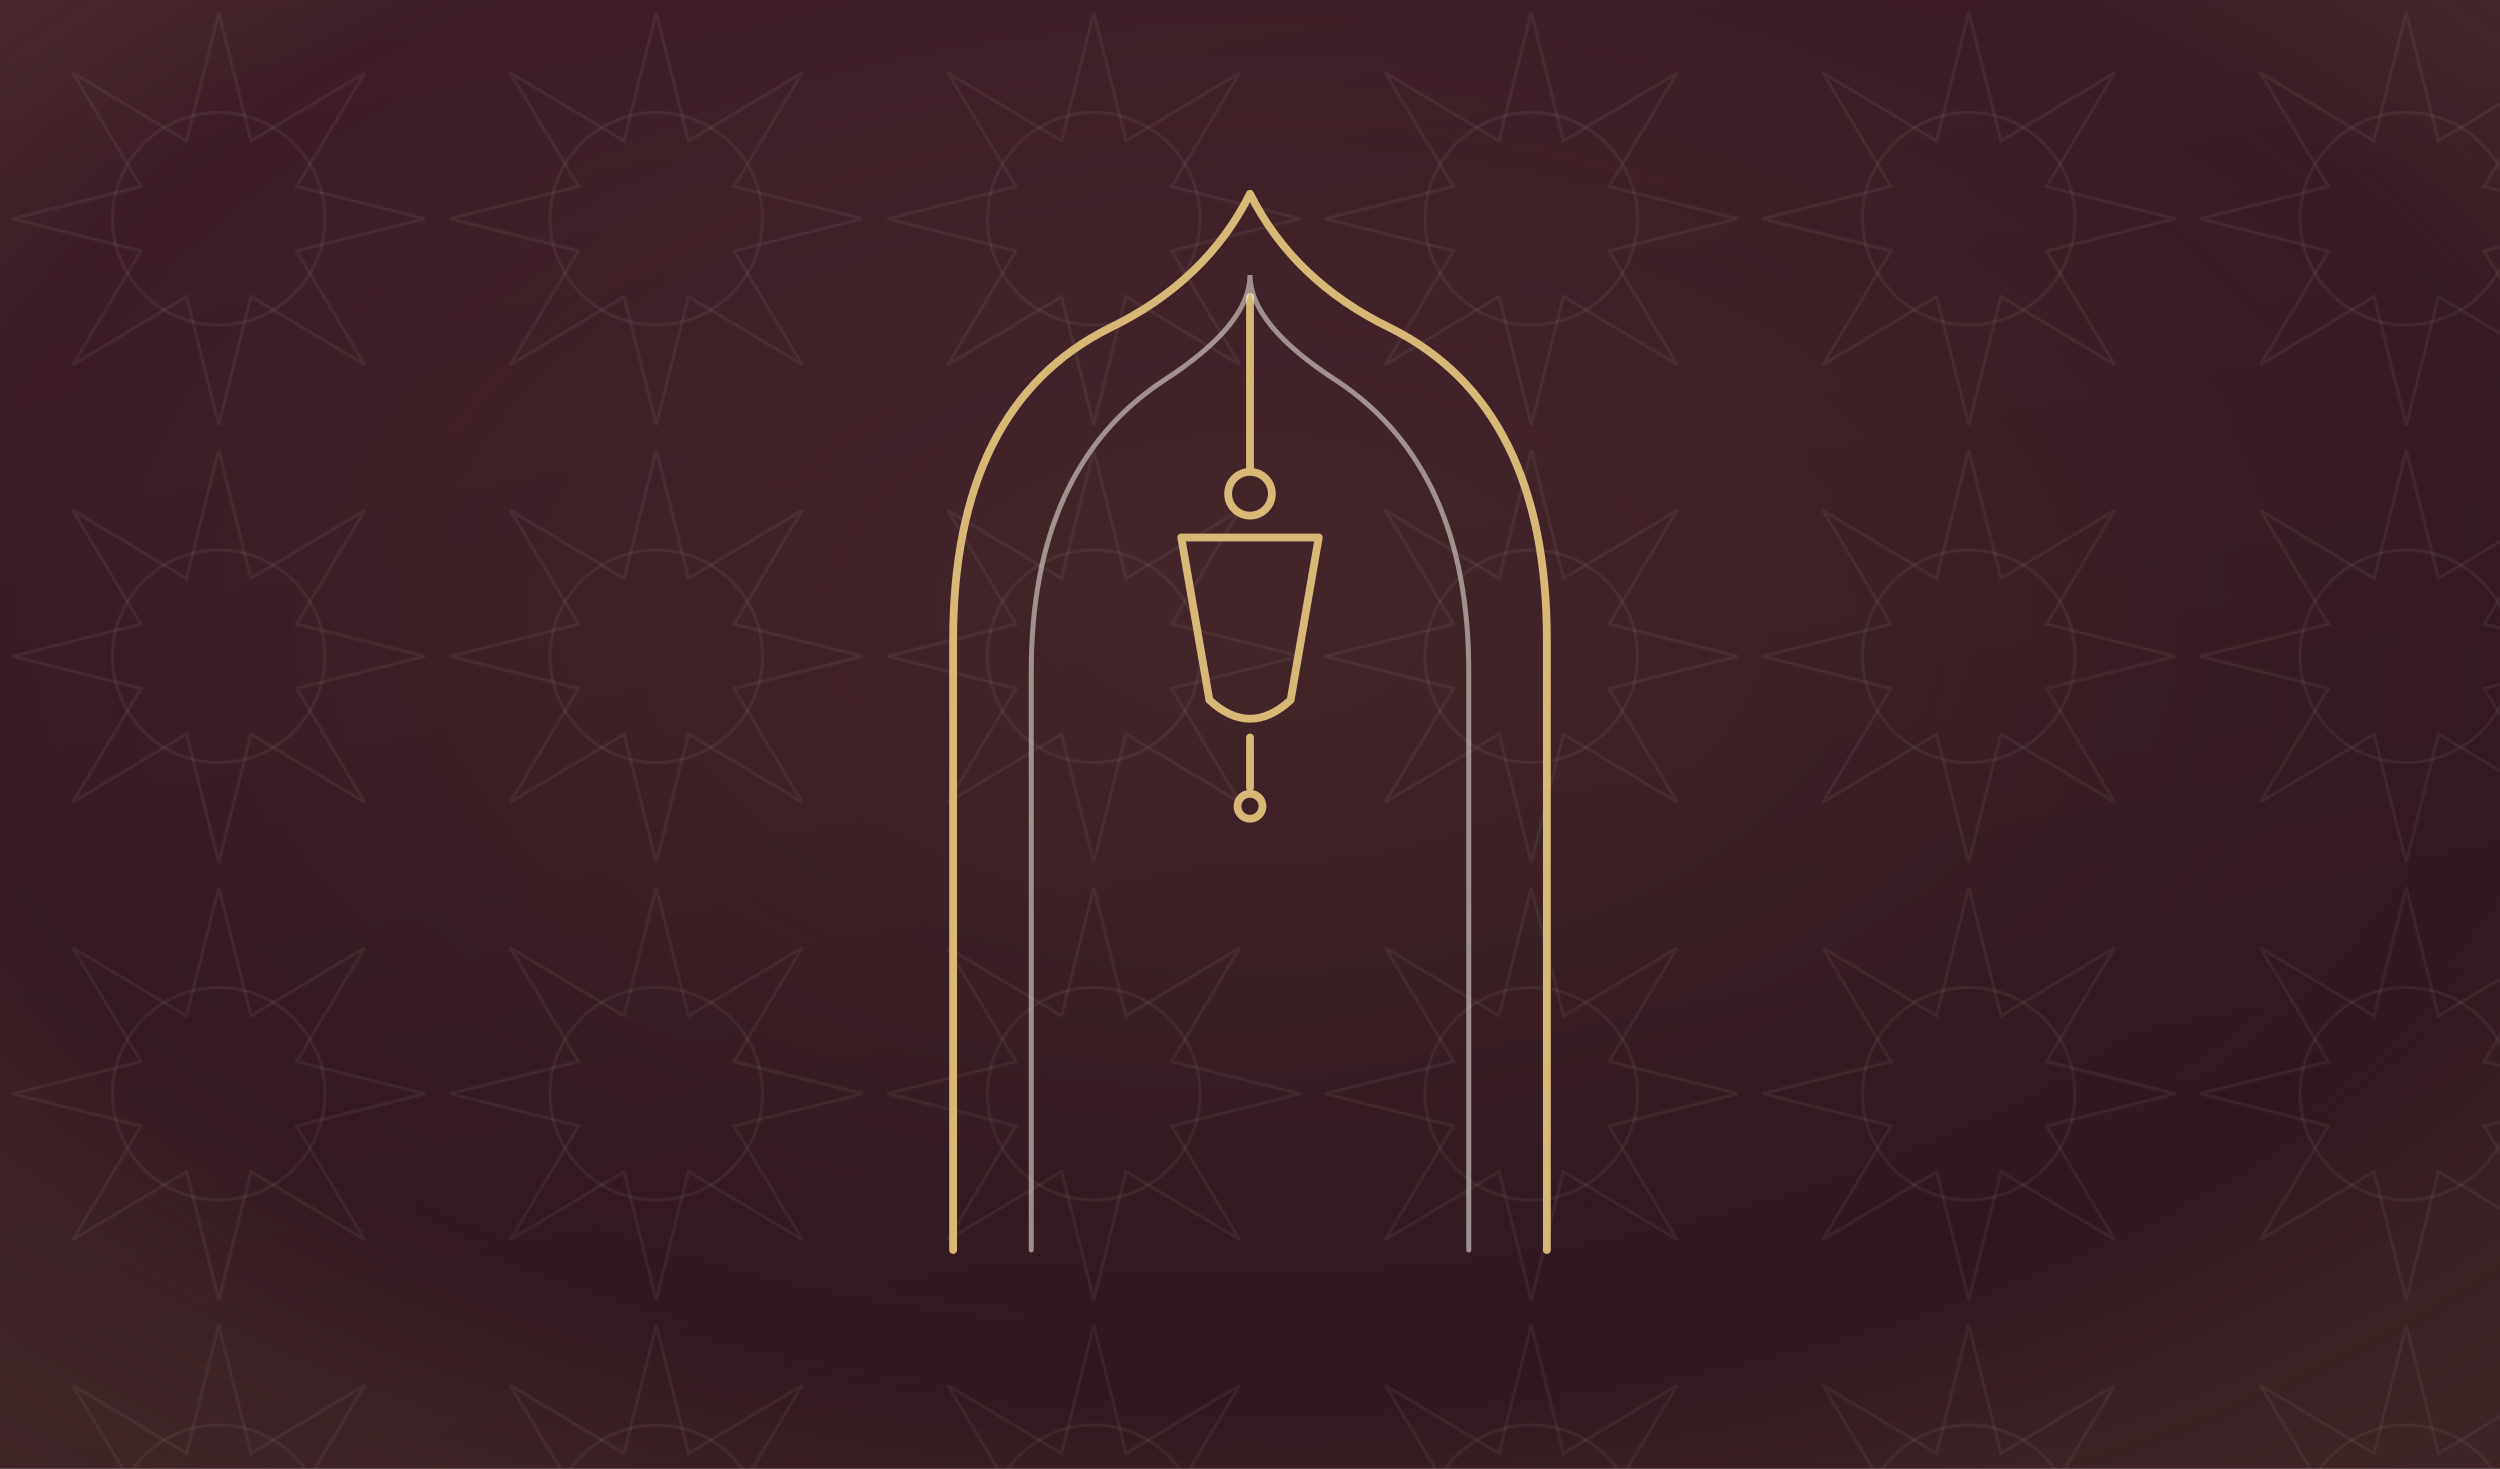
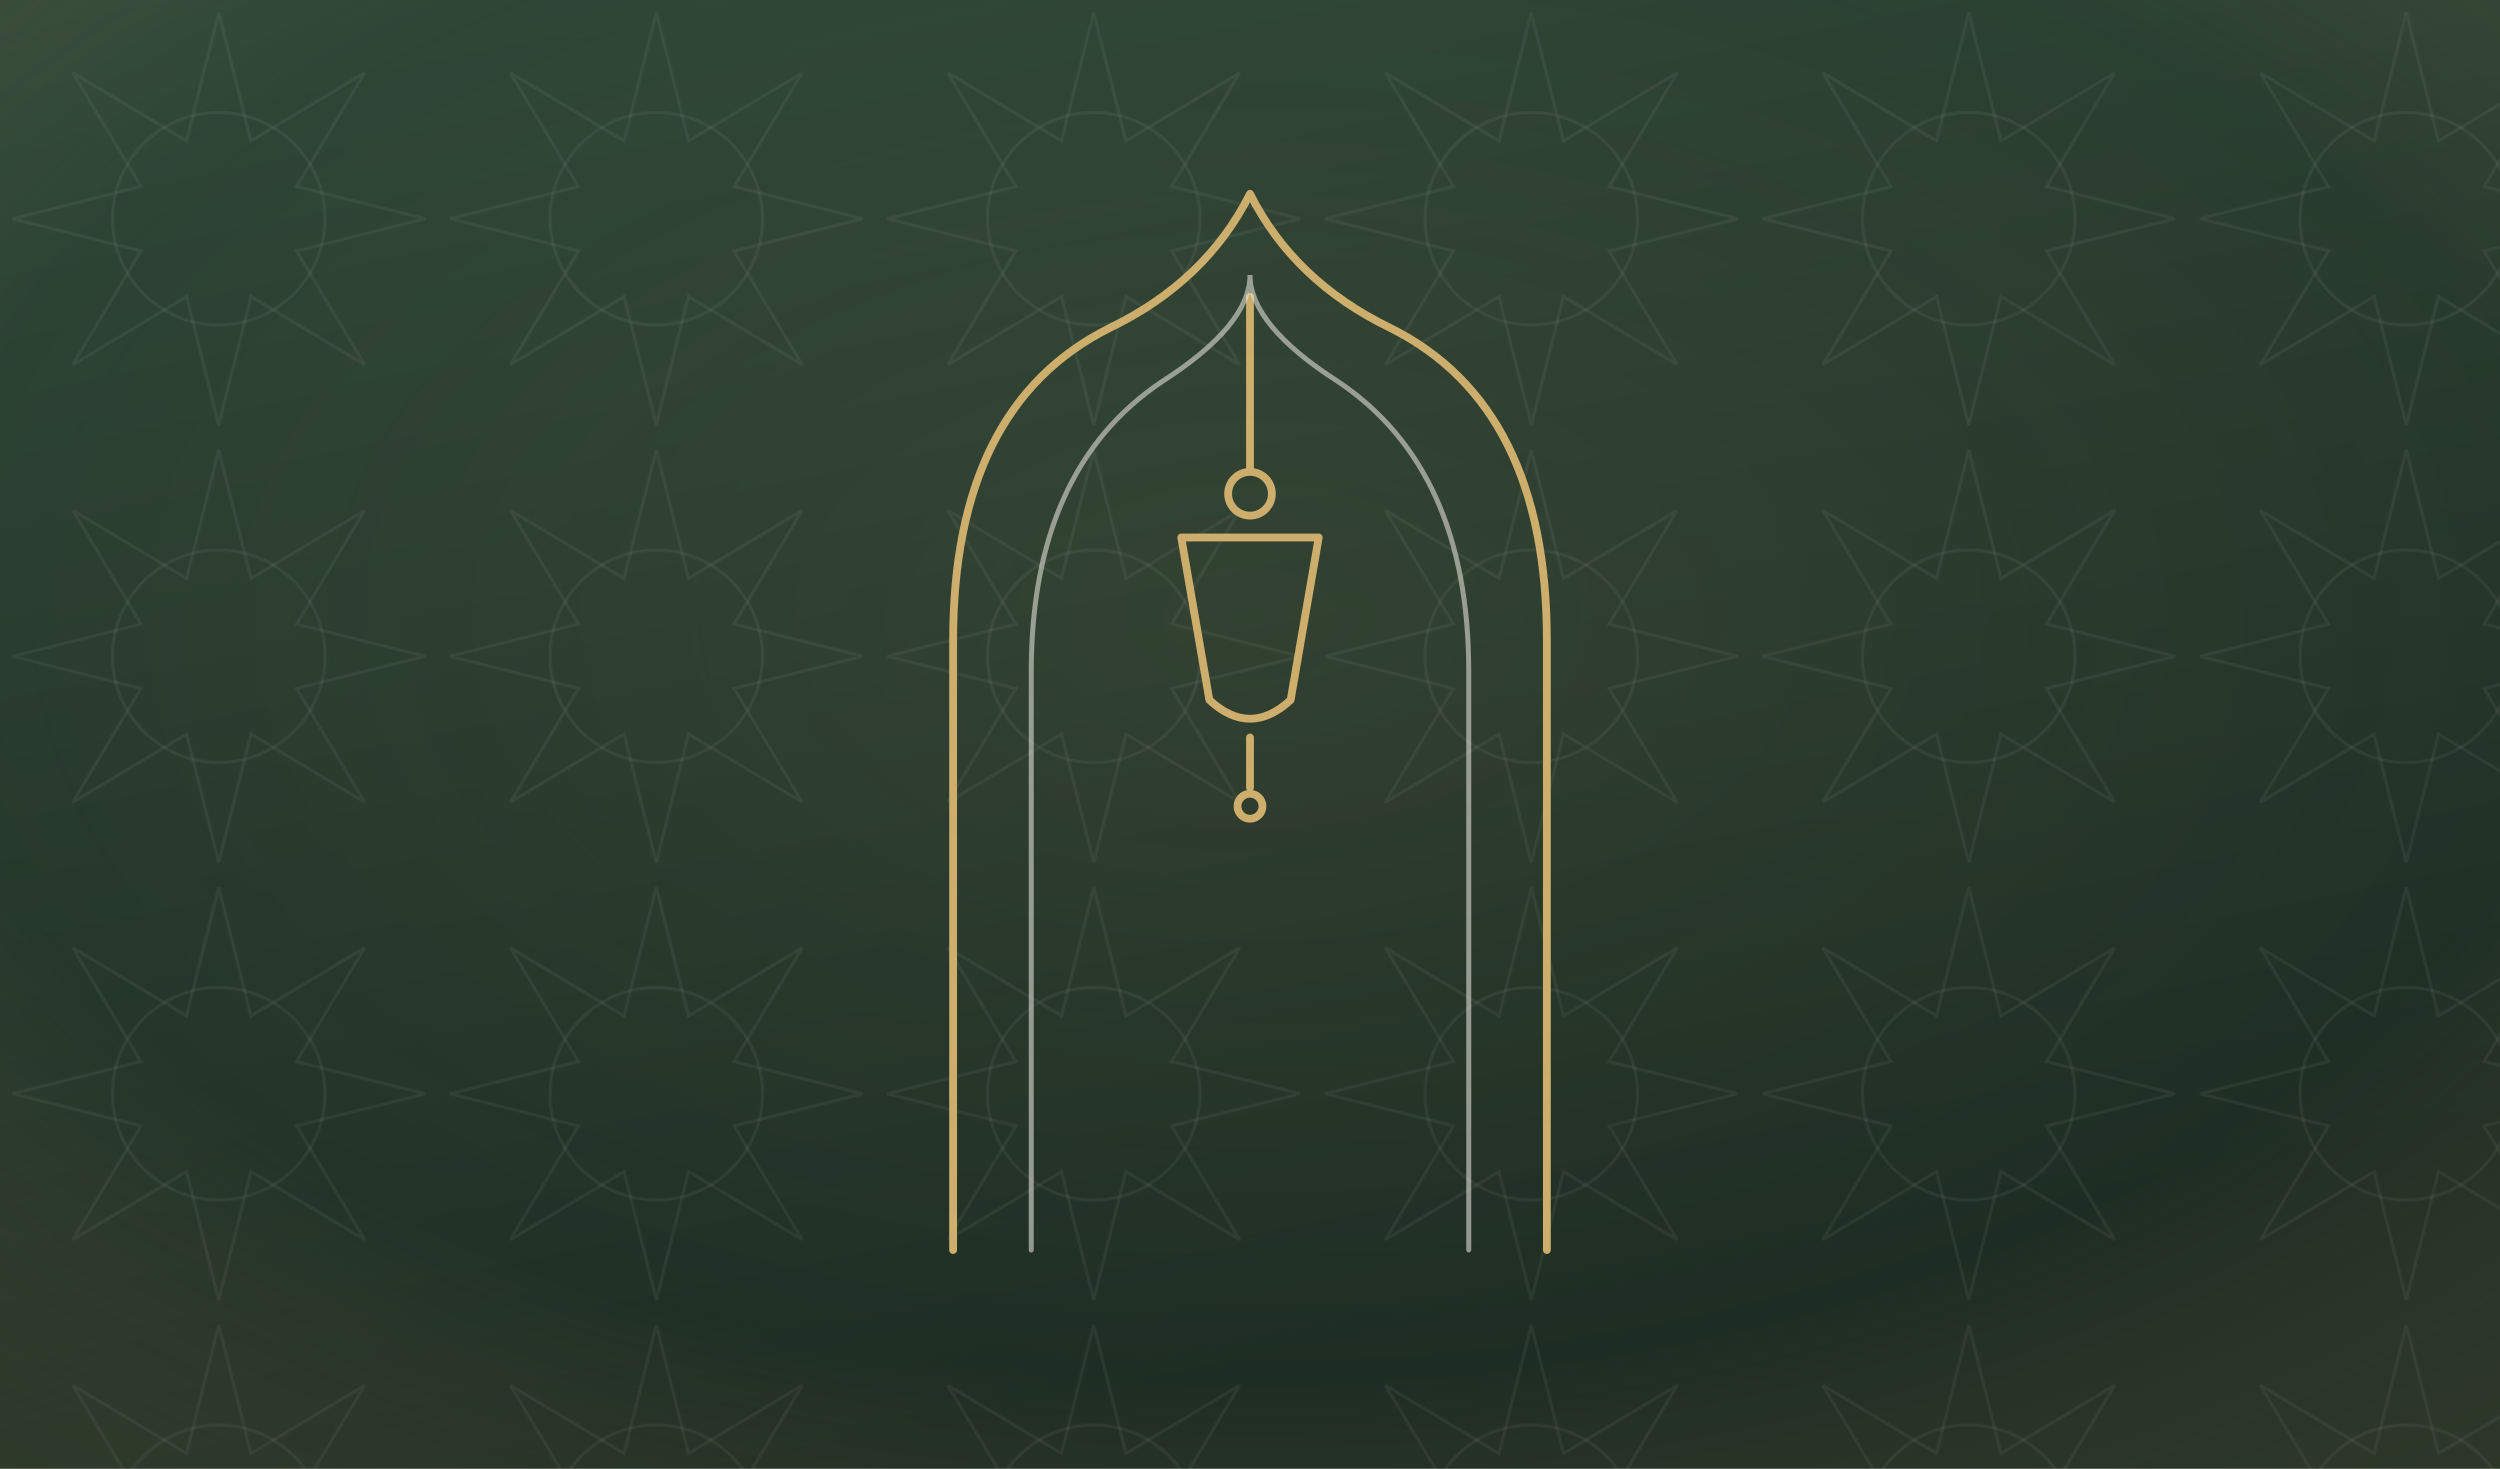
<svg xmlns="http://www.w3.org/2000/svg" viewBox="0 0 800 470" role="img" aria-label="">
  <defs>
    <linearGradient id="bg" x1="0" y1="0" x2="0.35" y2="1">
-       <stop offset="0" stop-color="#3a1b26" />
-       <stop offset="1" stop-color="#2c141d" />
+       <stop offset="0" stop-color="#2c4536" />
+       <stop offset="1" stop-color="#1b2a22" />
    </linearGradient>
    <radialGradient id="glow" cx="0.5" cy="0.42" r="1.05">
-       <stop offset="0" stop-color="#d8b876" stop-opacity="0.09" />
-       <stop offset="0.5" stop-color="#d8b876" stop-opacity="0.02" />
-       <stop offset="1" stop-color="#1c0d13" stop-opacity="0.4" />
+       <stop offset="0" stop-color="#cdae6c" stop-opacity="0.09" />
+       <stop offset="0.5" stop-color="#cdae6c" stop-opacity="0.02" />
+       <stop offset="1" stop-color="#101a14" stop-opacity="0.4" />
    </radialGradient>
    <pattern id="lat" width="140" height="140" patternUnits="userSpaceOnUse">
      <g fill="none" stroke="#f2f0eb" stroke-opacity="0.06">
        <polygon points="70.0,4.0 80.3,45.1 116.7,23.3 94.9,59.7 136.0,70.0 94.9,80.3 116.7,116.7 80.3,94.9 70.0,136.0 59.7,94.9 23.3,116.7 45.1,80.3 4.0,70.0 45.1,59.7 23.3,23.3 59.7,45.1" />
        <circle cx="70" cy="70" r="34" />
      </g>
    </pattern>
  </defs>
  <rect width="800" height="470" fill="url(#bg)" />
  <rect width="800" height="470" fill="url(#lat)" />
-   <g fill="none" stroke="#d8b876" stroke-width="2.5" stroke-linecap="round" stroke-linejoin="round">
+   <g fill="none" stroke="#cdae6c" stroke-width="2.5" stroke-linecap="round" stroke-linejoin="round">
    <path d="M 305 400 V 205 Q 305 130 355 105 Q 386 90 400 62 Q 414 90 445 105 Q 495 130 495 205 V 400" />
    <line x1="400" y1="95" x2="400" y2="150" />
    <circle cx="400" cy="158" r="7" />
    <path d="M 378 172 H 422 L 413 224 Q 400 236 387 224 Z" />
    <line x1="400" y1="236" x2="400" y2="252" />
    <circle cx="400" cy="258" r="4" />
  </g>
  <g fill="none" stroke="#f2f0eb" stroke-opacity="0.55" stroke-width="1.6" stroke-linecap="round">
    <path d="M 330 400 V 215 Q 330 150 372 122 Q 400 104 400 88 Q 400 104 428 122 Q 470 150 470 215 V 400" />
  </g>
  <rect width="800" height="470" fill="url(#glow)" />
</svg>
